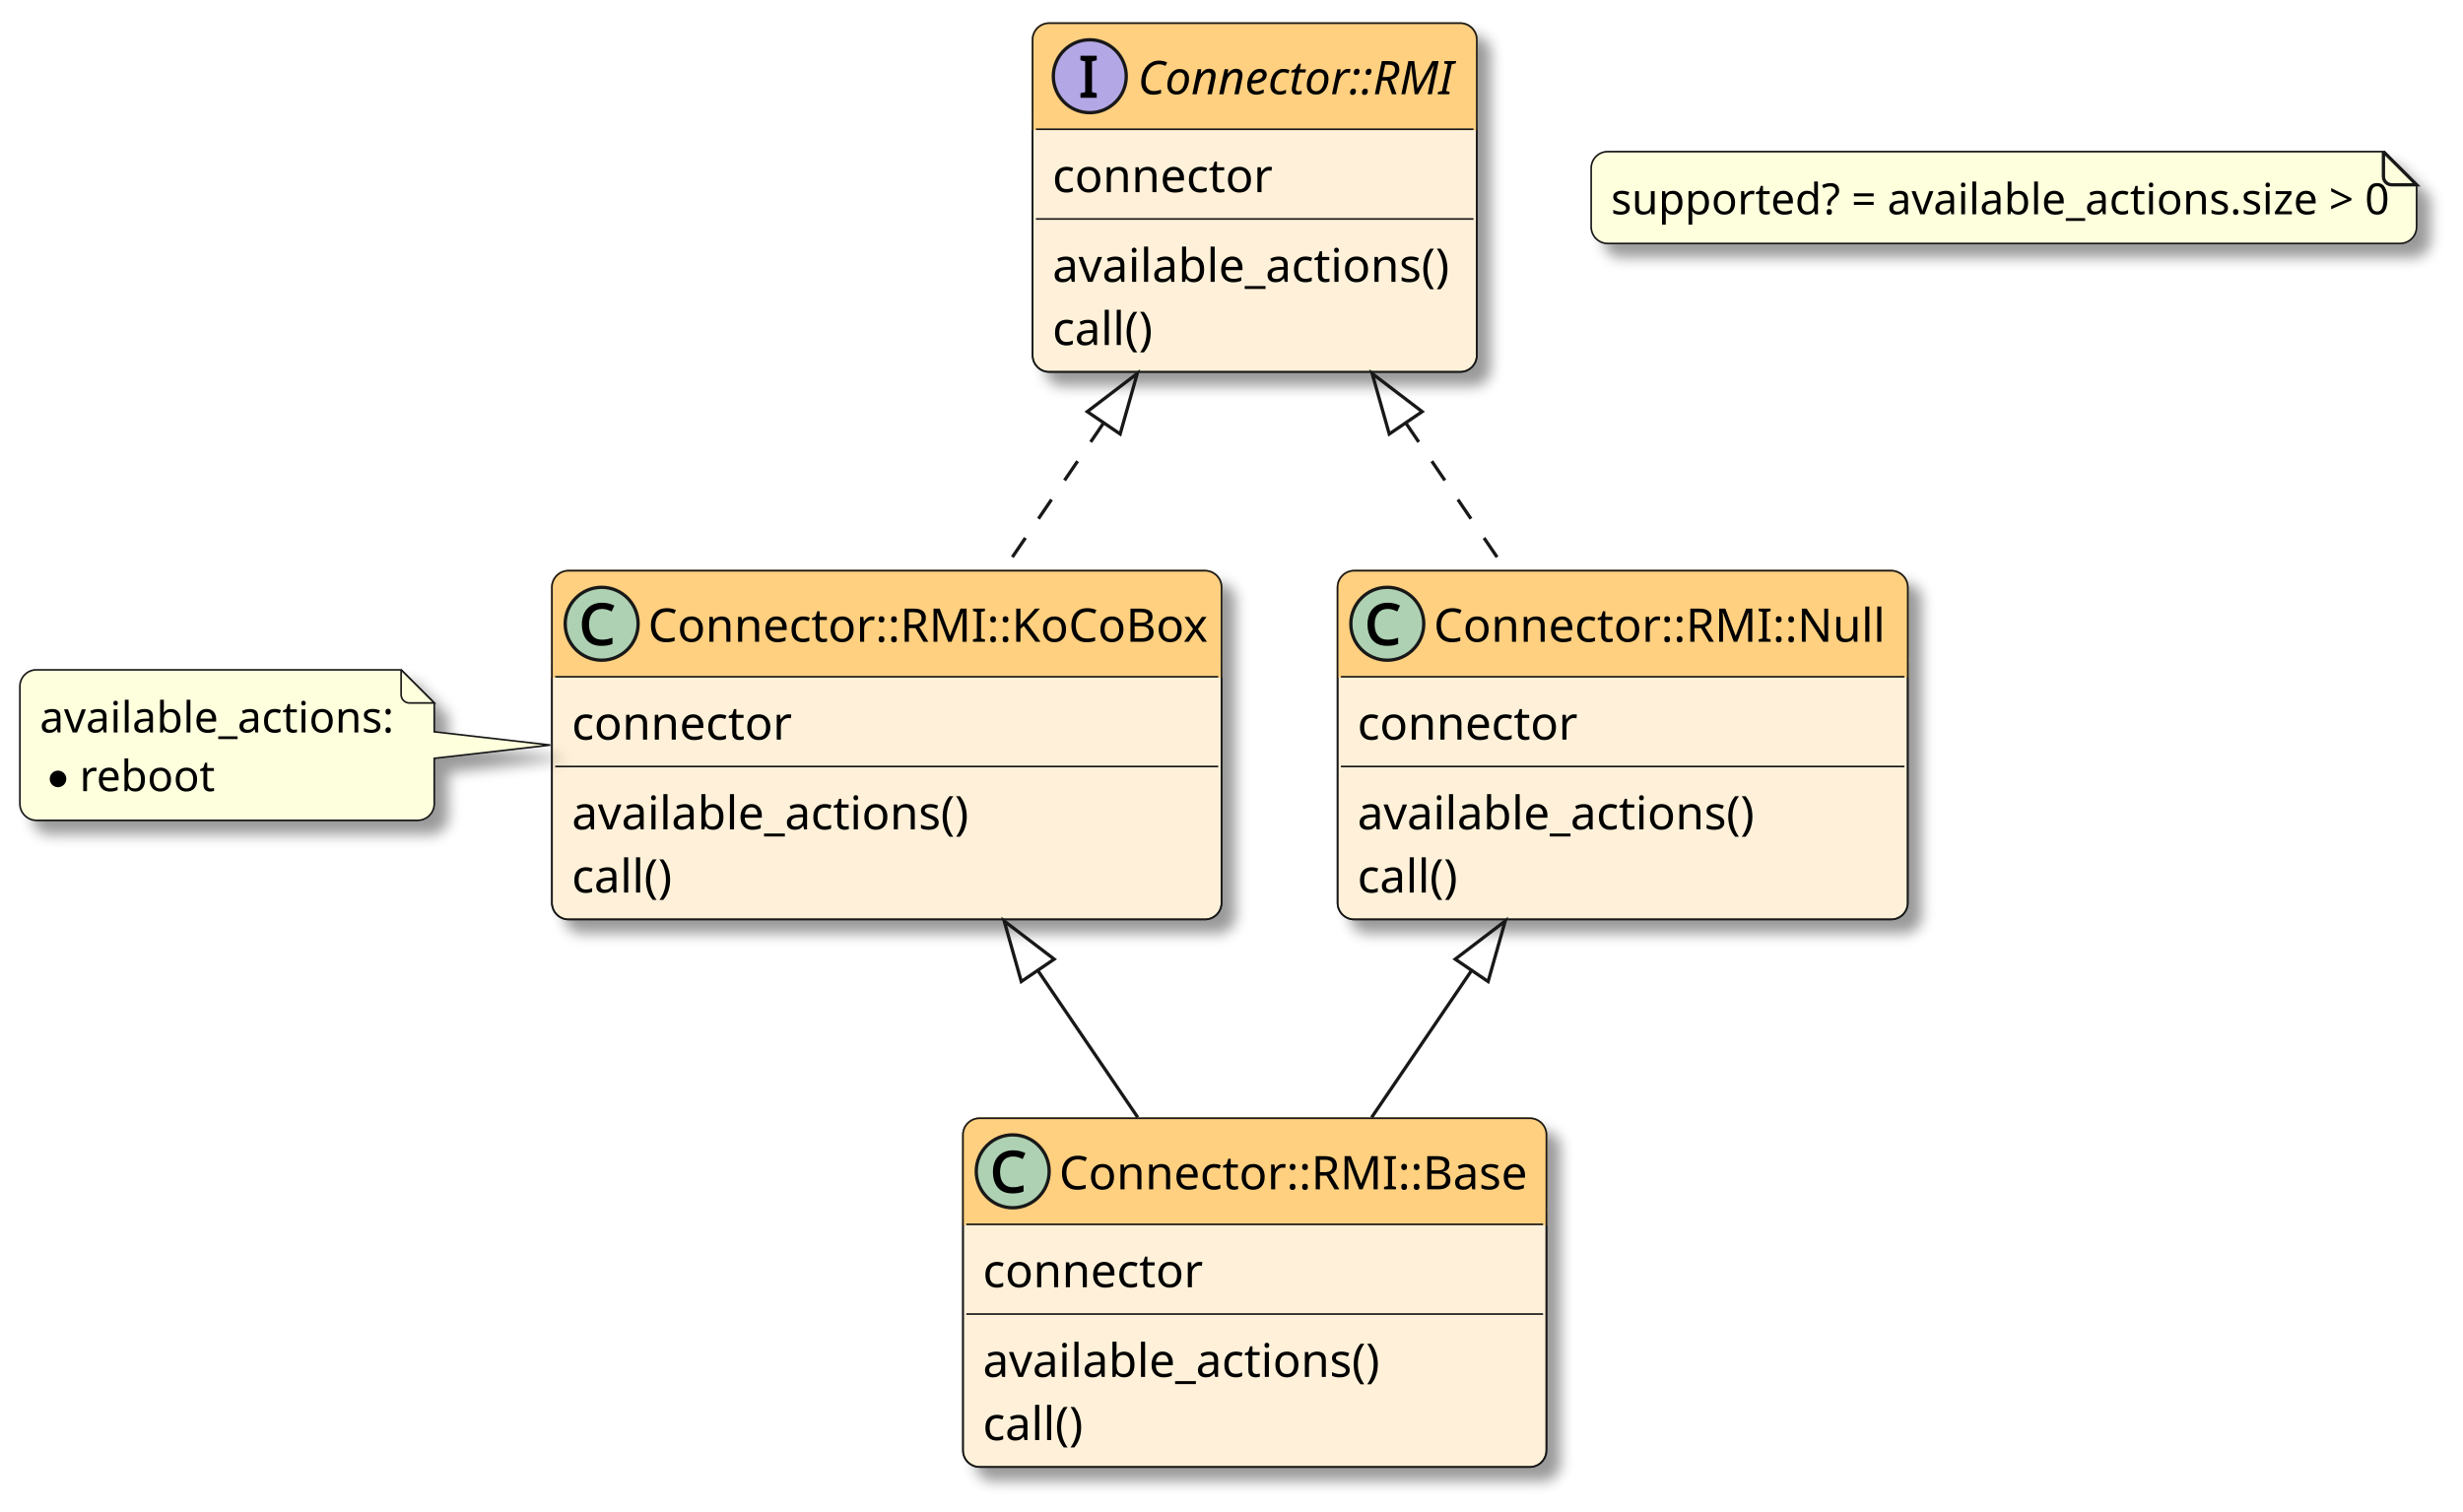
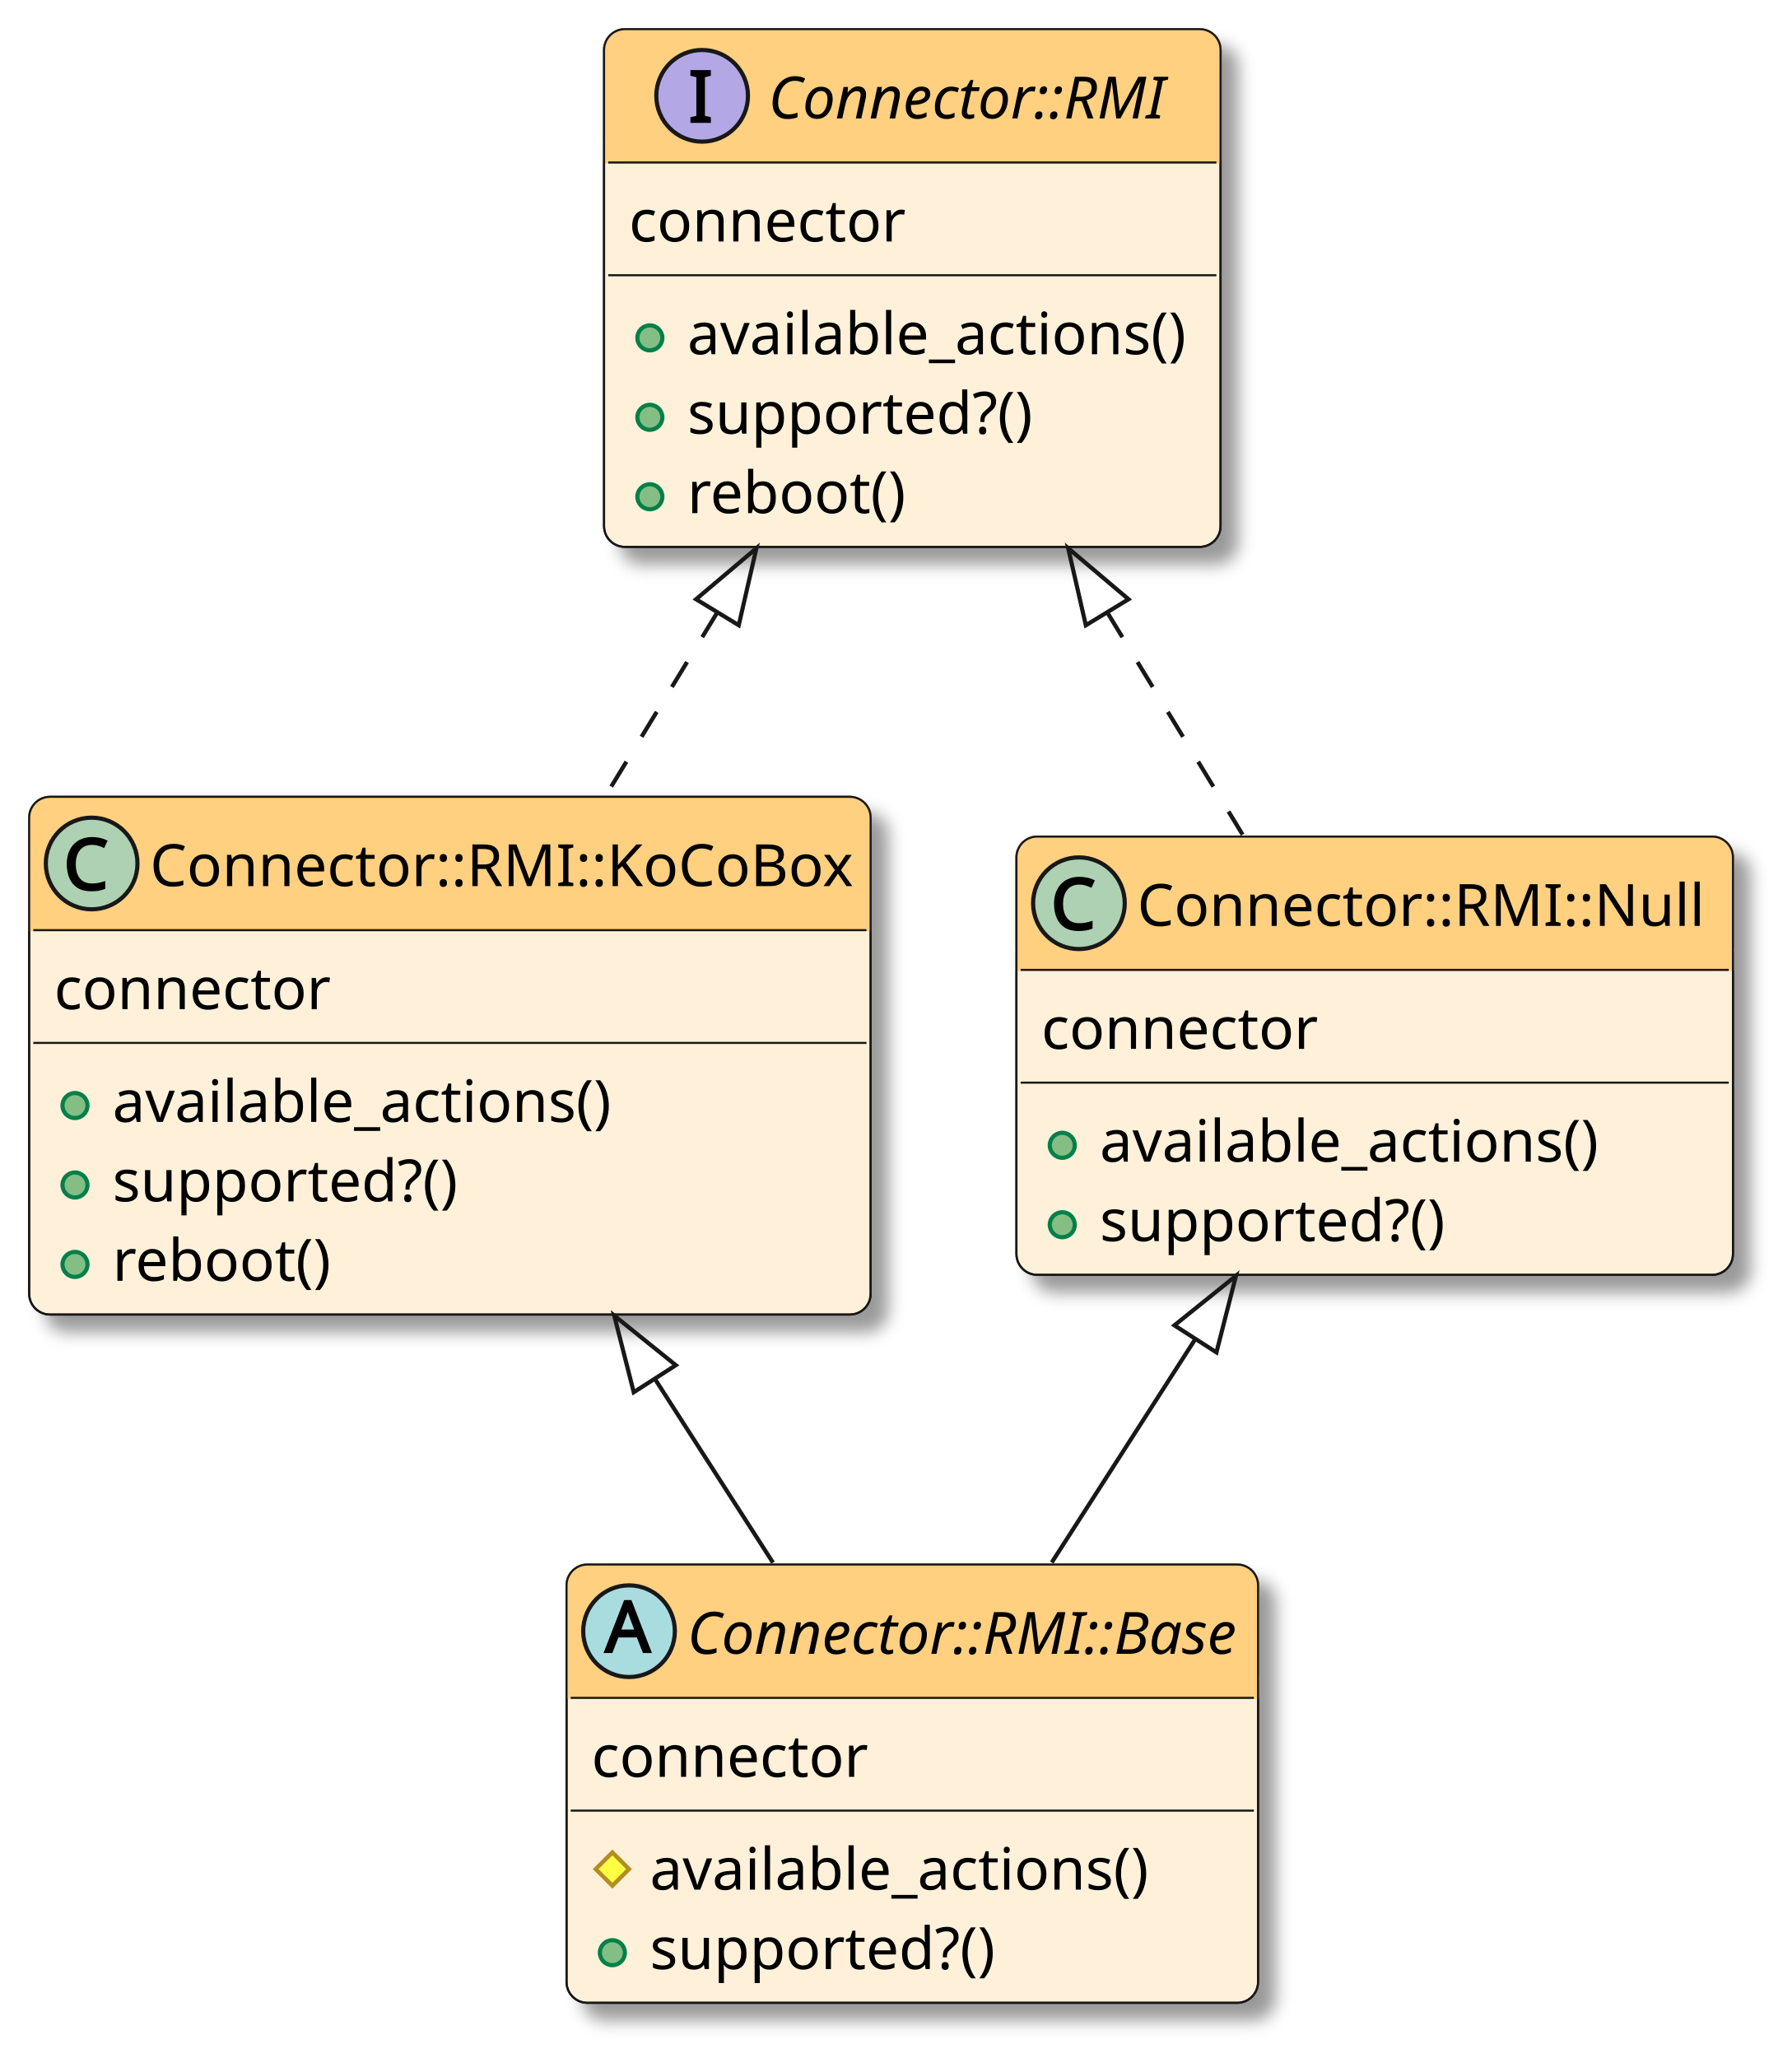
- <svg xmlns="http://www.w3.org/2000/svg" contentStyleType="text/css" height="456px" preserveAspectRatio="none" style="width:743px;height:456px;background:#FFFFFF;" version="1.1" viewBox="0 0 743 456" width="743px" zoomAndPan="magnify">
+ <svg xmlns="http://www.w3.org/2000/svg" contentStyleType="text/css" height="494px" preserveAspectRatio="none" style="width:430px;height:494px;background:#FFFFFF;" version="1.1" viewBox="0 0 430 494" width="430px" zoomAndPan="magnify">
  <defs>
-     <filter height="300%" id="fiwzjnmrvdbqo" width="300%" x="-1" y="-1">
+     <filter height="300%" id="foa9ko3p0agyi" width="300%" x="-1" y="-1">
      <feGaussianBlur result="blurOut" stdDeviation="2.0" />
      <feColorMatrix in="blurOut" result="blurOut2" type="matrix" values="0 0 0 0 0 0 0 0 0 0 0 0 0 0 0 0 0 0 .4 0" />
      <feOffset dx="4.0" dy="4.0" in="blurOut2" result="blurOut3" />
      <feBlend in="SourceGraphic" in2="blurOut3" mode="normal" />
    </filter>
  </defs>
  <g>
    <g id="elem_rmi">
-       <rect codeLine="5" fill="#FFF1D9" filter="url(#fiwzjnmrvdbqo)" height="105.204" id="rmi" rx="5" ry="5" style="stroke:#181818;stroke-width:0.5;" width="134" x="311.5" y="7" />
-       <rect fill="#FFD080" height="32" rx="5" ry="5" style="stroke:#FFD080;stroke-width:0.5;" width="134" x="311.5" y="7" />
-       <rect fill="#FFD080" height="5" style="stroke:#FFD080;stroke-width:0.5;" width="134" x="311.5" y="34" />
-       <rect codeLine="5" fill="none" height="105.204" id="rmi" rx="5" ry="5" style="stroke:#181818;stroke-width:0.5;" width="134" x="311.5" y="7" />
-       <ellipse cx="328.75" cy="23" fill="#B4A7E5" rx="11" ry="11" style="stroke:#181818;stroke-width:1.0;" />
-       <path d="M330.844,29.5 L325.938,29.5 L325.938,28.125 L327.359,27.812 L327.359,18.531 L325.938,18.188 L325.938,16.828 L330.844,16.828 L330.844,18.188 L329.422,18.531 L329.422,27.812 L330.844,28.125 L330.844,29.5 Z " fill="#000000" />
-       <text fill="#000000" font-family="sans-serif" font-size="14" font-style="italic" lengthAdjust="spacing" textLength="97" x="343.25" y="28.432">Connector::RMI</text>
-       <line style="stroke:#181818;stroke-width:0.5;" x1="312.5" x2="444.5" y1="39" y2="39" />
-       <text fill="#000000" font-family="sans-serif" font-size="14" lengthAdjust="spacing" textLength="67" x="317.5" y="57.966">connector</text>
-       <line style="stroke:#181818;stroke-width:0.5;" x1="312.5" x2="444.5" y1="66.068" y2="66.068" />
-       <text fill="#000000" font-family="sans-serif" font-size="14" lengthAdjust="spacing" textLength="122" x="317.5" y="85.034">available_actions()</text>
-       <text fill="#000000" font-family="sans-serif" font-size="14" lengthAdjust="spacing" textLength="31" x="317.5" y="104.102">call()</text>
+       <rect codeLine="5" fill="#FFF1D9" filter="url(#foa9ko3p0agyi)" height="124.272" id="rmi" rx="5" ry="5" style="stroke:#181818;stroke-width:0.5;" width="148" x="145" y="7" />
+       <rect fill="#FFD080" height="32" rx="5" ry="5" style="stroke:#FFD080;stroke-width:0.5;" width="148" x="145" y="7" />
+       <rect fill="#FFD080" height="5" style="stroke:#FFD080;stroke-width:0.5;" width="148" x="145" y="34" />
+       <rect codeLine="5" fill="none" height="124.272" id="rmi" rx="5" ry="5" style="stroke:#181818;stroke-width:0.5;" width="148" x="145" y="7" />
+       <ellipse cx="168.55" cy="23" fill="#B4A7E5" rx="11" ry="11" style="stroke:#181818;stroke-width:1.0;" />
+       <path d="M170.644,29.5 L165.738,29.5 L165.738,28.125 L167.159,27.812 L167.159,18.531 L165.738,18.188 L165.738,16.828 L170.644,16.828 L170.644,18.188 L169.222,18.531 L169.222,27.812 L170.644,28.125 L170.644,29.5 Z " fill="#000000" />
+       <text fill="#000000" font-family="sans-serif" font-size="14" font-style="italic" lengthAdjust="spacing" textLength="97" x="184.45" y="28.432">Connector::RMI</text>
+       <line style="stroke:#181818;stroke-width:0.5;" x1="146" x2="292" y1="39" y2="39" />
+       <text fill="#000000" font-family="sans-serif" font-size="14" lengthAdjust="spacing" textLength="67" x="151" y="57.966">connector</text>
+       <line style="stroke:#181818;stroke-width:0.5;" x1="146" x2="292" y1="66.068" y2="66.068" />
+       <ellipse cx="156" cy="81.102" fill="#84BE84" rx="3" ry="3" style="stroke:#038048;stroke-width:1.0;" />
+       <text fill="#000000" font-family="sans-serif" font-size="14" lengthAdjust="spacing" textLength="122" x="165" y="85.034">available_actions()</text>
+       <ellipse cx="156" cy="100.17" fill="#84BE84" rx="3" ry="3" style="stroke:#038048;stroke-width:1.0;" />
+       <text fill="#000000" font-family="sans-serif" font-size="14" lengthAdjust="spacing" textLength="84" x="165" y="104.102">supported?()</text>
+       <ellipse cx="156" cy="119.238" fill="#84BE84" rx="3" ry="3" style="stroke:#038048;stroke-width:1.0;" />
+       <text fill="#000000" font-family="sans-serif" font-size="14" lengthAdjust="spacing" textLength="52" x="165" y="123.17">reboot()</text>
    </g>
    <g id="elem_rmi_koco">
-       <rect codeLine="11" fill="#FFF1D9" filter="url(#fiwzjnmrvdbqo)" height="105.204" id="rmi_koco" rx="5" ry="5" style="stroke:#181818;stroke-width:0.5;" width="202" x="166.5" y="172.2" />
-       <rect fill="#FFD080" height="32" rx="5" ry="5" style="stroke:#FFD080;stroke-width:0.5;" width="202" x="166.5" y="172.2" />
-       <rect fill="#FFD080" height="5" style="stroke:#FFD080;stroke-width:0.5;" width="202" x="166.5" y="199.2" />
-       <rect codeLine="11" fill="none" height="105.204" id="rmi_koco" rx="5" ry="5" style="stroke:#181818;stroke-width:0.5;" width="202" x="166.5" y="172.2" />
-       <ellipse cx="181.5" cy="188.2" fill="#ADD1B2" rx="11" ry="11" style="stroke:#181818;stroke-width:1.0;" />
-       <path d="M181.609,183.731 Q180.688,183.731 179.953,184.044 Q179.234,184.356 178.734,184.95 Q178.234,185.528 177.953,186.403 Q177.688,187.278 177.688,188.372 Q177.688,189.809 178.125,190.856 Q178.578,191.903 179.422,192.45 Q180.281,192.997 181.594,192.997 Q182.375,192.997 183.062,192.872 Q183.766,192.731 184.766,192.419 L184.766,194.294 Q183.906,194.622 183.141,194.747 Q182.391,194.872 181.375,194.872 Q179.453,194.872 178.141,194.075 Q176.844,193.262 176.188,191.794 Q175.531,190.309 175.531,188.341 Q175.531,186.919 175.922,185.747 Q176.328,184.559 177.109,183.684 Q177.891,182.809 179.031,182.341 Q180.172,181.856 181.641,181.856 Q182.594,181.856 183.484,182.059 Q184.391,182.247 185.328,182.716 L184.5,184.497 Q183.719,184.122 183.062,183.934 Q182.406,183.731 181.609,183.731 Z " fill="#000000" />
-       <text fill="#000000" font-family="sans-serif" font-size="14" lengthAdjust="spacing" textLength="170" x="195.5" y="193.632">Connector::RMI::KoCoBox</text>
-       <line style="stroke:#181818;stroke-width:0.5;" x1="167.5" x2="367.5" y1="204.2" y2="204.2" />
-       <text fill="#000000" font-family="sans-serif" font-size="14" lengthAdjust="spacing" textLength="67" x="172.5" y="223.166">connector</text>
-       <line style="stroke:#181818;stroke-width:0.5;" x1="167.5" x2="367.5" y1="231.268" y2="231.268" />
-       <text fill="#000000" font-family="sans-serif" font-size="14" lengthAdjust="spacing" textLength="122" x="172.5" y="250.234">available_actions()</text>
-       <text fill="#000000" font-family="sans-serif" font-size="14" lengthAdjust="spacing" textLength="31" x="172.5" y="269.302">call()</text>
-     </g>
-     <g id="elem_GMN4">
-       <path d="M6,207.1 L6,242.512 A5,5 0 0 0 11,247.512 L126,247.512 A5,5 0 0 0 131,242.512 L131,228.8 L166.01,224.8 L131,220.8 L131,212.1 L121,202.1 L11,202.1 A5,5 0 0 0 6,207.1 " fill="#FEFFDD" filter="url(#fiwzjnmrvdbqo)" style="stroke:#181818;stroke-width:0.5;" />
-       <path d="M121,202.1 L121,209.6 A2.5,2.5 0 0 0 123.5,212.1 L131,212.1 L121,202.1 " fill="#FEFFDD" style="stroke:#181818;stroke-width:0.5;" />
-       <text fill="#000000" font-family="sans-serif" font-size="13" lengthAdjust="spacing" textLength="104" x="12" y="220.997">available_actions:</text>
-       <ellipse cx="17.5" cy="235.012" fill="#000000" rx="2.5" ry="2.5" style="stroke:#000000;stroke-width:0.0;" />
-       <text fill="#000000" font-family="sans-serif" font-size="13" lengthAdjust="spacing" textLength="41" x="24" y="238.703">reboot</text>
+       <rect codeLine="12" fill="#FFF1D9" filter="url(#foa9ko3p0agyi)" height="124.272" id="rmi_koco" rx="5" ry="5" style="stroke:#181818;stroke-width:0.5;" width="202" x="7" y="191.27" />
+       <rect fill="#FFD080" height="32" rx="5" ry="5" style="stroke:#FFD080;stroke-width:0.5;" width="202" x="7" y="191.27" />
+       <rect fill="#FFD080" height="5" style="stroke:#FFD080;stroke-width:0.5;" width="202" x="7" y="218.27" />
+       <rect codeLine="12" fill="none" height="124.272" id="rmi_koco" rx="5" ry="5" style="stroke:#181818;stroke-width:0.5;" width="202" x="7" y="191.27" />
+       <ellipse cx="22" cy="207.27" fill="#ADD1B2" rx="11" ry="11" style="stroke:#181818;stroke-width:1.0;" />
+       <path d="M22.109,202.801 Q21.188,202.801 20.453,203.114 Q19.734,203.426 19.234,204.02 Q18.734,204.598 18.453,205.473 Q18.188,206.348 18.188,207.442 Q18.188,208.879 18.625,209.926 Q19.078,210.973 19.922,211.52 Q20.781,212.067 22.094,212.067 Q22.875,212.067 23.562,211.942 Q24.266,211.801 25.266,211.489 L25.266,213.364 Q24.406,213.692 23.641,213.817 Q22.891,213.942 21.875,213.942 Q19.953,213.942 18.641,213.145 Q17.344,212.333 16.688,210.864 Q16.031,209.379 16.031,207.411 Q16.031,205.989 16.422,204.817 Q16.828,203.629 17.609,202.754 Q18.391,201.879 19.531,201.411 Q20.672,200.926 22.141,200.926 Q23.094,200.926 23.984,201.129 Q24.891,201.317 25.828,201.786 L25,203.567 Q24.219,203.192 23.562,203.004 Q22.906,202.801 22.109,202.801 Z " fill="#000000" />
+       <text fill="#000000" font-family="sans-serif" font-size="14" lengthAdjust="spacing" textLength="170" x="36" y="212.702">Connector::RMI::KoCoBox</text>
+       <line style="stroke:#181818;stroke-width:0.5;" x1="8" x2="208" y1="223.27" y2="223.27" />
+       <text fill="#000000" font-family="sans-serif" font-size="14" lengthAdjust="spacing" textLength="67" x="13" y="242.236">connector</text>
+       <line style="stroke:#181818;stroke-width:0.5;" x1="8" x2="208" y1="250.338" y2="250.338" />
+       <ellipse cx="18" cy="265.372" fill="#84BE84" rx="3" ry="3" style="stroke:#038048;stroke-width:1.0;" />
+       <text fill="#000000" font-family="sans-serif" font-size="14" lengthAdjust="spacing" textLength="122" x="27" y="269.304">available_actions()</text>
+       <ellipse cx="18" cy="284.44" fill="#84BE84" rx="3" ry="3" style="stroke:#038048;stroke-width:1.0;" />
+       <text fill="#000000" font-family="sans-serif" font-size="14" lengthAdjust="spacing" textLength="84" x="27" y="288.372">supported?()</text>
+       <ellipse cx="18" cy="303.508" fill="#84BE84" rx="3" ry="3" style="stroke:#038048;stroke-width:1.0;" />
+       <text fill="#000000" font-family="sans-serif" font-size="14" lengthAdjust="spacing" textLength="52" x="27" y="307.44">reboot()</text>
    </g>
    <g id="elem_rmi_null">
-       <rect codeLine="21" fill="#FFF1D9" filter="url(#fiwzjnmrvdbqo)" height="105.204" id="rmi_null" rx="5" ry="5" style="stroke:#181818;stroke-width:0.5;" width="172" x="403.5" y="172.2" />
-       <rect fill="#FFD080" height="32" rx="5" ry="5" style="stroke:#FFD080;stroke-width:0.5;" width="172" x="403.5" y="172.2" />
-       <rect fill="#FFD080" height="5" style="stroke:#FFD080;stroke-width:0.5;" width="172" x="403.5" y="199.2" />
-       <rect codeLine="21" fill="none" height="105.204" id="rmi_null" rx="5" ry="5" style="stroke:#181818;stroke-width:0.5;" width="172" x="403.5" y="172.2" />
-       <ellipse cx="418.5" cy="188.2" fill="#ADD1B2" rx="11" ry="11" style="stroke:#181818;stroke-width:1.0;" />
-       <path d="M418.609,183.731 Q417.688,183.731 416.953,184.044 Q416.234,184.356 415.734,184.95 Q415.234,185.528 414.953,186.403 Q414.688,187.278 414.688,188.372 Q414.688,189.809 415.125,190.856 Q415.578,191.903 416.422,192.45 Q417.281,192.997 418.594,192.997 Q419.375,192.997 420.062,192.872 Q420.766,192.731 421.766,192.419 L421.766,194.294 Q420.906,194.622 420.141,194.747 Q419.391,194.872 418.375,194.872 Q416.453,194.872 415.141,194.075 Q413.844,193.262 413.188,191.794 Q412.531,190.309 412.531,188.341 Q412.531,186.919 412.922,185.747 Q413.328,184.559 414.109,183.684 Q414.891,182.809 416.031,182.341 Q417.172,181.856 418.641,181.856 Q419.594,181.856 420.484,182.059 Q421.391,182.247 422.328,182.716 L421.5,184.497 Q420.719,184.122 420.062,183.934 Q419.406,183.731 418.609,183.731 Z " fill="#000000" />
-       <text fill="#000000" font-family="sans-serif" font-size="14" lengthAdjust="spacing" textLength="140" x="432.5" y="193.632">Connector::RMI::Null</text>
-       <line style="stroke:#181818;stroke-width:0.5;" x1="404.5" x2="574.5" y1="204.2" y2="204.2" />
-       <text fill="#000000" font-family="sans-serif" font-size="14" lengthAdjust="spacing" textLength="67" x="409.5" y="223.166">connector</text>
-       <line style="stroke:#181818;stroke-width:0.5;" x1="404.5" x2="574.5" y1="231.268" y2="231.268" />
-       <text fill="#000000" font-family="sans-serif" font-size="14" lengthAdjust="spacing" textLength="122" x="409.5" y="250.234">available_actions()</text>
-       <text fill="#000000" font-family="sans-serif" font-size="14" lengthAdjust="spacing" textLength="31" x="409.5" y="269.302">call()</text>
+       <rect codeLine="18" fill="#FFF1D9" filter="url(#foa9ko3p0agyi)" height="105.204" id="rmi_null" rx="5" ry="5" style="stroke:#181818;stroke-width:0.5;" width="172" x="244" y="200.81" />
+       <rect fill="#FFD080" height="32" rx="5" ry="5" style="stroke:#FFD080;stroke-width:0.5;" width="172" x="244" y="200.81" />
+       <rect fill="#FFD080" height="5" style="stroke:#FFD080;stroke-width:0.5;" width="172" x="244" y="227.81" />
+       <rect codeLine="18" fill="none" height="105.204" id="rmi_null" rx="5" ry="5" style="stroke:#181818;stroke-width:0.5;" width="172" x="244" y="200.81" />
+       <ellipse cx="259" cy="216.81" fill="#ADD1B2" rx="11" ry="11" style="stroke:#181818;stroke-width:1.0;" />
+       <path d="M259.109,212.341 Q258.188,212.341 257.453,212.654 Q256.734,212.966 256.234,213.56 Q255.734,214.138 255.453,215.013 Q255.188,215.888 255.188,216.982 Q255.188,218.419 255.625,219.466 Q256.078,220.513 256.922,221.06 Q257.781,221.607 259.094,221.607 Q259.875,221.607 260.562,221.482 Q261.266,221.341 262.266,221.029 L262.266,222.904 Q261.406,223.232 260.641,223.357 Q259.891,223.482 258.875,223.482 Q256.953,223.482 255.641,222.685 Q254.344,221.873 253.688,220.404 Q253.031,218.919 253.031,216.951 Q253.031,215.529 253.422,214.357 Q253.828,213.169 254.609,212.294 Q255.391,211.419 256.531,210.951 Q257.672,210.466 259.141,210.466 Q260.094,210.466 260.984,210.669 Q261.891,210.857 262.828,211.326 L262,213.107 Q261.219,212.732 260.562,212.544 Q259.906,212.341 259.109,212.341 Z " fill="#000000" />
+       <text fill="#000000" font-family="sans-serif" font-size="14" lengthAdjust="spacing" textLength="140" x="273" y="222.242">Connector::RMI::Null</text>
+       <line style="stroke:#181818;stroke-width:0.5;" x1="245" x2="415" y1="232.81" y2="232.81" />
+       <text fill="#000000" font-family="sans-serif" font-size="14" lengthAdjust="spacing" textLength="67" x="250" y="251.776">connector</text>
+       <line style="stroke:#181818;stroke-width:0.5;" x1="245" x2="415" y1="259.878" y2="259.878" />
+       <ellipse cx="255" cy="274.912" fill="#84BE84" rx="3" ry="3" style="stroke:#038048;stroke-width:1.0;" />
+       <text fill="#000000" font-family="sans-serif" font-size="14" lengthAdjust="spacing" textLength="122" x="264" y="278.844">available_actions()</text>
+       <ellipse cx="255" cy="293.98" fill="#84BE84" rx="3" ry="3" style="stroke:#038048;stroke-width:1.0;" />
+       <text fill="#000000" font-family="sans-serif" font-size="14" lengthAdjust="spacing" textLength="84" x="264" y="297.912">supported?()</text>
    </g>
    <g id="elem_rmi_base">
-       <rect codeLine="27" fill="#FFF1D9" filter="url(#fiwzjnmrvdbqo)" height="105.204" id="rmi_base" rx="5" ry="5" style="stroke:#181818;stroke-width:0.5;" width="176" x="290.5" y="337.41" />
-       <rect fill="#FFD080" height="32" rx="5" ry="5" style="stroke:#FFD080;stroke-width:0.5;" width="176" x="290.5" y="337.41" />
-       <rect fill="#FFD080" height="5" style="stroke:#FFD080;stroke-width:0.5;" width="176" x="290.5" y="364.41" />
-       <rect codeLine="27" fill="none" height="105.204" id="rmi_base" rx="5" ry="5" style="stroke:#181818;stroke-width:0.5;" width="176" x="290.5" y="337.41" />
-       <ellipse cx="305.5" cy="353.41" fill="#ADD1B2" rx="11" ry="11" style="stroke:#181818;stroke-width:1.0;" />
-       <path d="M305.609,348.941 Q304.688,348.941 303.953,349.254 Q303.234,349.566 302.734,350.16 Q302.234,350.738 301.953,351.613 Q301.688,352.488 301.688,353.582 Q301.688,355.019 302.125,356.066 Q302.578,357.113 303.422,357.66 Q304.281,358.207 305.594,358.207 Q306.375,358.207 307.062,358.082 Q307.766,357.941 308.766,357.629 L308.766,359.504 Q307.906,359.832 307.141,359.957 Q306.391,360.082 305.375,360.082 Q303.453,360.082 302.141,359.285 Q300.844,358.473 300.188,357.004 Q299.531,355.519 299.531,353.551 Q299.531,352.129 299.922,350.957 Q300.328,349.769 301.109,348.894 Q301.891,348.019 303.031,347.551 Q304.172,347.066 305.641,347.066 Q306.594,347.066 307.484,347.269 Q308.391,347.457 309.328,347.926 L308.5,349.707 Q307.719,349.332 307.062,349.144 Q306.406,348.941 305.609,348.941 Z " fill="#000000" />
-       <text fill="#000000" font-family="sans-serif" font-size="14" lengthAdjust="spacing" textLength="144" x="319.5" y="358.842">Connector::RMI::Base</text>
-       <line style="stroke:#181818;stroke-width:0.5;" x1="291.5" x2="465.5" y1="369.41" y2="369.41" />
-       <text fill="#000000" font-family="sans-serif" font-size="14" lengthAdjust="spacing" textLength="67" x="296.5" y="388.376">connector</text>
-       <line style="stroke:#181818;stroke-width:0.5;" x1="291.5" x2="465.5" y1="396.478" y2="396.478" />
-       <text fill="#000000" font-family="sans-serif" font-size="14" lengthAdjust="spacing" textLength="122" x="296.5" y="415.444">available_actions()</text>
-       <text fill="#000000" font-family="sans-serif" font-size="14" lengthAdjust="spacing" textLength="31" x="296.5" y="434.512">call()</text>
-     </g>
-     <g id="elem_n1">
-       <path d="M480,50.75 L480,68.456 A5,5 0 0 0 485,73.456 L724,73.456 A5,5 0 0 0 729,68.456 L729,55.75 L719,45.75 L485,45.75 A5,5 0 0 0 480,50.75 " fill="#FEFFDD" filter="url(#fiwzjnmrvdbqo)" style="stroke:#181818;stroke-width:0.5;" />
-       <path d="M719,45.75 L719,53.25 A2.5,2.5 0 0 0 721.5,55.75 L729,55.75 L719,45.75 " fill="#FEFFDD" style="stroke:#181818;stroke-width:1.0;" />
-       <text fill="#000000" font-family="sans-serif" font-size="13" lengthAdjust="spacing" textLength="228" x="486" y="64.647">supported? = available_actions.size &gt; 0</text>
+       <rect codeLine="24" fill="#FFF1D9" filter="url(#foa9ko3p0agyi)" height="105.204" id="rmi_base" rx="5" ry="5" style="stroke:#181818;stroke-width:0.5;" width="166" x="136" y="375.55" />
+       <rect fill="#FFD080" height="32" rx="5" ry="5" style="stroke:#FFD080;stroke-width:0.5;" width="166" x="136" y="375.55" />
+       <rect fill="#FFD080" height="5" style="stroke:#FFD080;stroke-width:0.5;" width="166" x="136" y="402.55" />
+       <rect codeLine="24" fill="none" height="105.204" id="rmi_base" rx="5" ry="5" style="stroke:#181818;stroke-width:0.5;" width="166" x="136" y="375.55" />
+       <ellipse cx="151" cy="391.55" fill="#A9DCDF" rx="11" ry="11" style="stroke:#181818;stroke-width:1.0;" />
+       <path d="M154.344,396.8 L152.875,393.05 L148.438,393.05 L147,396.8 L144.875,396.8 L149.828,384.081 L151.578,384.081 L156.5,396.8 L154.344,396.8 Z M151,387.847 Q150.953,387.691 150.828,387.331 Q150.703,386.972 150.594,386.597 Q150.484,386.206 150.688,386.144 Q150.844,386.331 150.75,386.691 Q150.656,387.034 150.562,387.331 Q150.469,387.613 150.391,387.847 L149.156,391.159 L152.234,391.159 L151,387.847 Z " fill="#000000" />
+       <text fill="#000000" font-family="sans-serif" font-size="14" font-style="italic" lengthAdjust="spacing" textLength="134" x="165" y="396.982">Connector::RMI::Base</text>
+       <line style="stroke:#181818;stroke-width:0.5;" x1="137" x2="301" y1="407.55" y2="407.55" />
+       <text fill="#000000" font-family="sans-serif" font-size="14" lengthAdjust="spacing" textLength="67" x="142" y="426.516">connector</text>
+       <line style="stroke:#181818;stroke-width:0.5;" x1="137" x2="301" y1="434.618" y2="434.618" />
+       <polygon fill="#FFFF44" points="147,444.652,151,448.652,147,452.652,143,448.652" style="stroke:#B38D22;stroke-width:1.0;" />
+       <text fill="#000000" font-family="sans-serif" font-size="14" lengthAdjust="spacing" textLength="122" x="156" y="453.584">available_actions()</text>
+       <ellipse cx="147" cy="468.72" fill="#84BE84" rx="3" ry="3" style="stroke:#038048;stroke-width:1.0;" />
+       <text fill="#000000" font-family="sans-serif" font-size="14" lengthAdjust="spacing" textLength="84" x="156" y="472.652">supported?()</text>
    </g>
    <g id="link_rmi_rmi_koco">
-       <path codeLine="33" d="M332.948,127.574 C320.068,146.514 315.65,153.01 302.78,171.93 " fill="none" id="rmi-backto-rmi_koco" style="stroke:#181818;stroke-width:1.0;stroke-dasharray:7.0,7.0;" />
-       <polygon fill="none" points="343.07,112.69,327.986,124.2,337.909,130.948,343.07,112.69" style="stroke:#181818;stroke-width:1.0;" />
+       <path codeLine="30" d="M172.214,146.961 C160.564,166.081 157.1,171.79 145.45,190.91 " fill="none" id="rmi-backto-rmi_koco" style="stroke:#181818;stroke-width:1.0;stroke-dasharray:7.0,7.0;" />
+       <polygon fill="none" points="181.58,131.59,167.09,143.839,177.338,150.083,181.58,131.59" style="stroke:#181818;stroke-width:1.0;" />
    </g>
    <g id="link_rmi_rmi_null">
-       <path codeLine="34" d="M424.052,127.574 C436.932,146.514 441.35,153.01 454.22,171.93 " fill="none" id="rmi-backto-rmi_null" style="stroke:#181818;stroke-width:1.0;stroke-dasharray:7.0,7.0;" />
-       <polygon fill="none" points="413.93,112.69,419.091,130.948,429.014,124.2,413.93,112.69" style="stroke:#181818;stroke-width:1.0;" />
+       <path codeLine="31" d="M265.783,146.963 C279.383,169.293 285.24,178.91 298.29,200.34 " fill="none" id="rmi-backto-rmi_null" style="stroke:#181818;stroke-width:1.0;stroke-dasharray:7.0,7.0;" />
+       <polygon fill="none" points="256.42,131.59,260.659,150.084,270.907,143.842,256.42,131.59" style="stroke:#181818;stroke-width:1.0;" />
    </g>
    <g id="link_rmi_koco_rmi_base">
-       <path codeLine="35" d="M313.052,292.774 C325.932,311.714 330.35,318.22 343.22,337.14 " fill="none" id="rmi_koco-backto-rmi_base" style="stroke:#181818;stroke-width:1.0;" />
-       <polygon fill="none" points="302.93,277.89,308.091,296.148,318.014,289.4,302.93,277.89" style="stroke:#181818;stroke-width:1.0;" />
+       <path codeLine="32" d="M157.181,330.943 C169.641,350.333 173.55,356.43 185.56,375.1 " fill="none" id="rmi_koco-backto-rmi_base" style="stroke:#181818;stroke-width:1.0;" />
+       <polygon fill="none" points="147.45,315.8,152.133,334.187,162.228,327.699,147.45,315.8" style="stroke:#181818;stroke-width:1.0;" />
    </g>
    <g id="link_rmi_null_rmi_base">
-       <path codeLine="36" d="M443.948,292.774 C431.068,311.714 426.65,318.22 413.78,337.14 " fill="none" id="rmi_null-backto-rmi_base" style="stroke:#181818;stroke-width:1.0;" />
-       <polygon fill="none" points="454.07,277.89,438.986,289.4,448.909,296.148,454.07,277.89" style="stroke:#181818;stroke-width:1.0;" />
+       <path codeLine="33" d="M286.966,321.381 C272.976,343.141 266.47,353.27 252.47,375.06 " fill="none" id="rmi_null-backto-rmi_base" style="stroke:#181818;stroke-width:1.0;" />
+       <polygon fill="none" points="296.7,306.24,281.919,318.136,292.013,324.625,296.7,306.24" style="stroke:#181818;stroke-width:1.0;" />
    </g>
  </g>
</svg>
